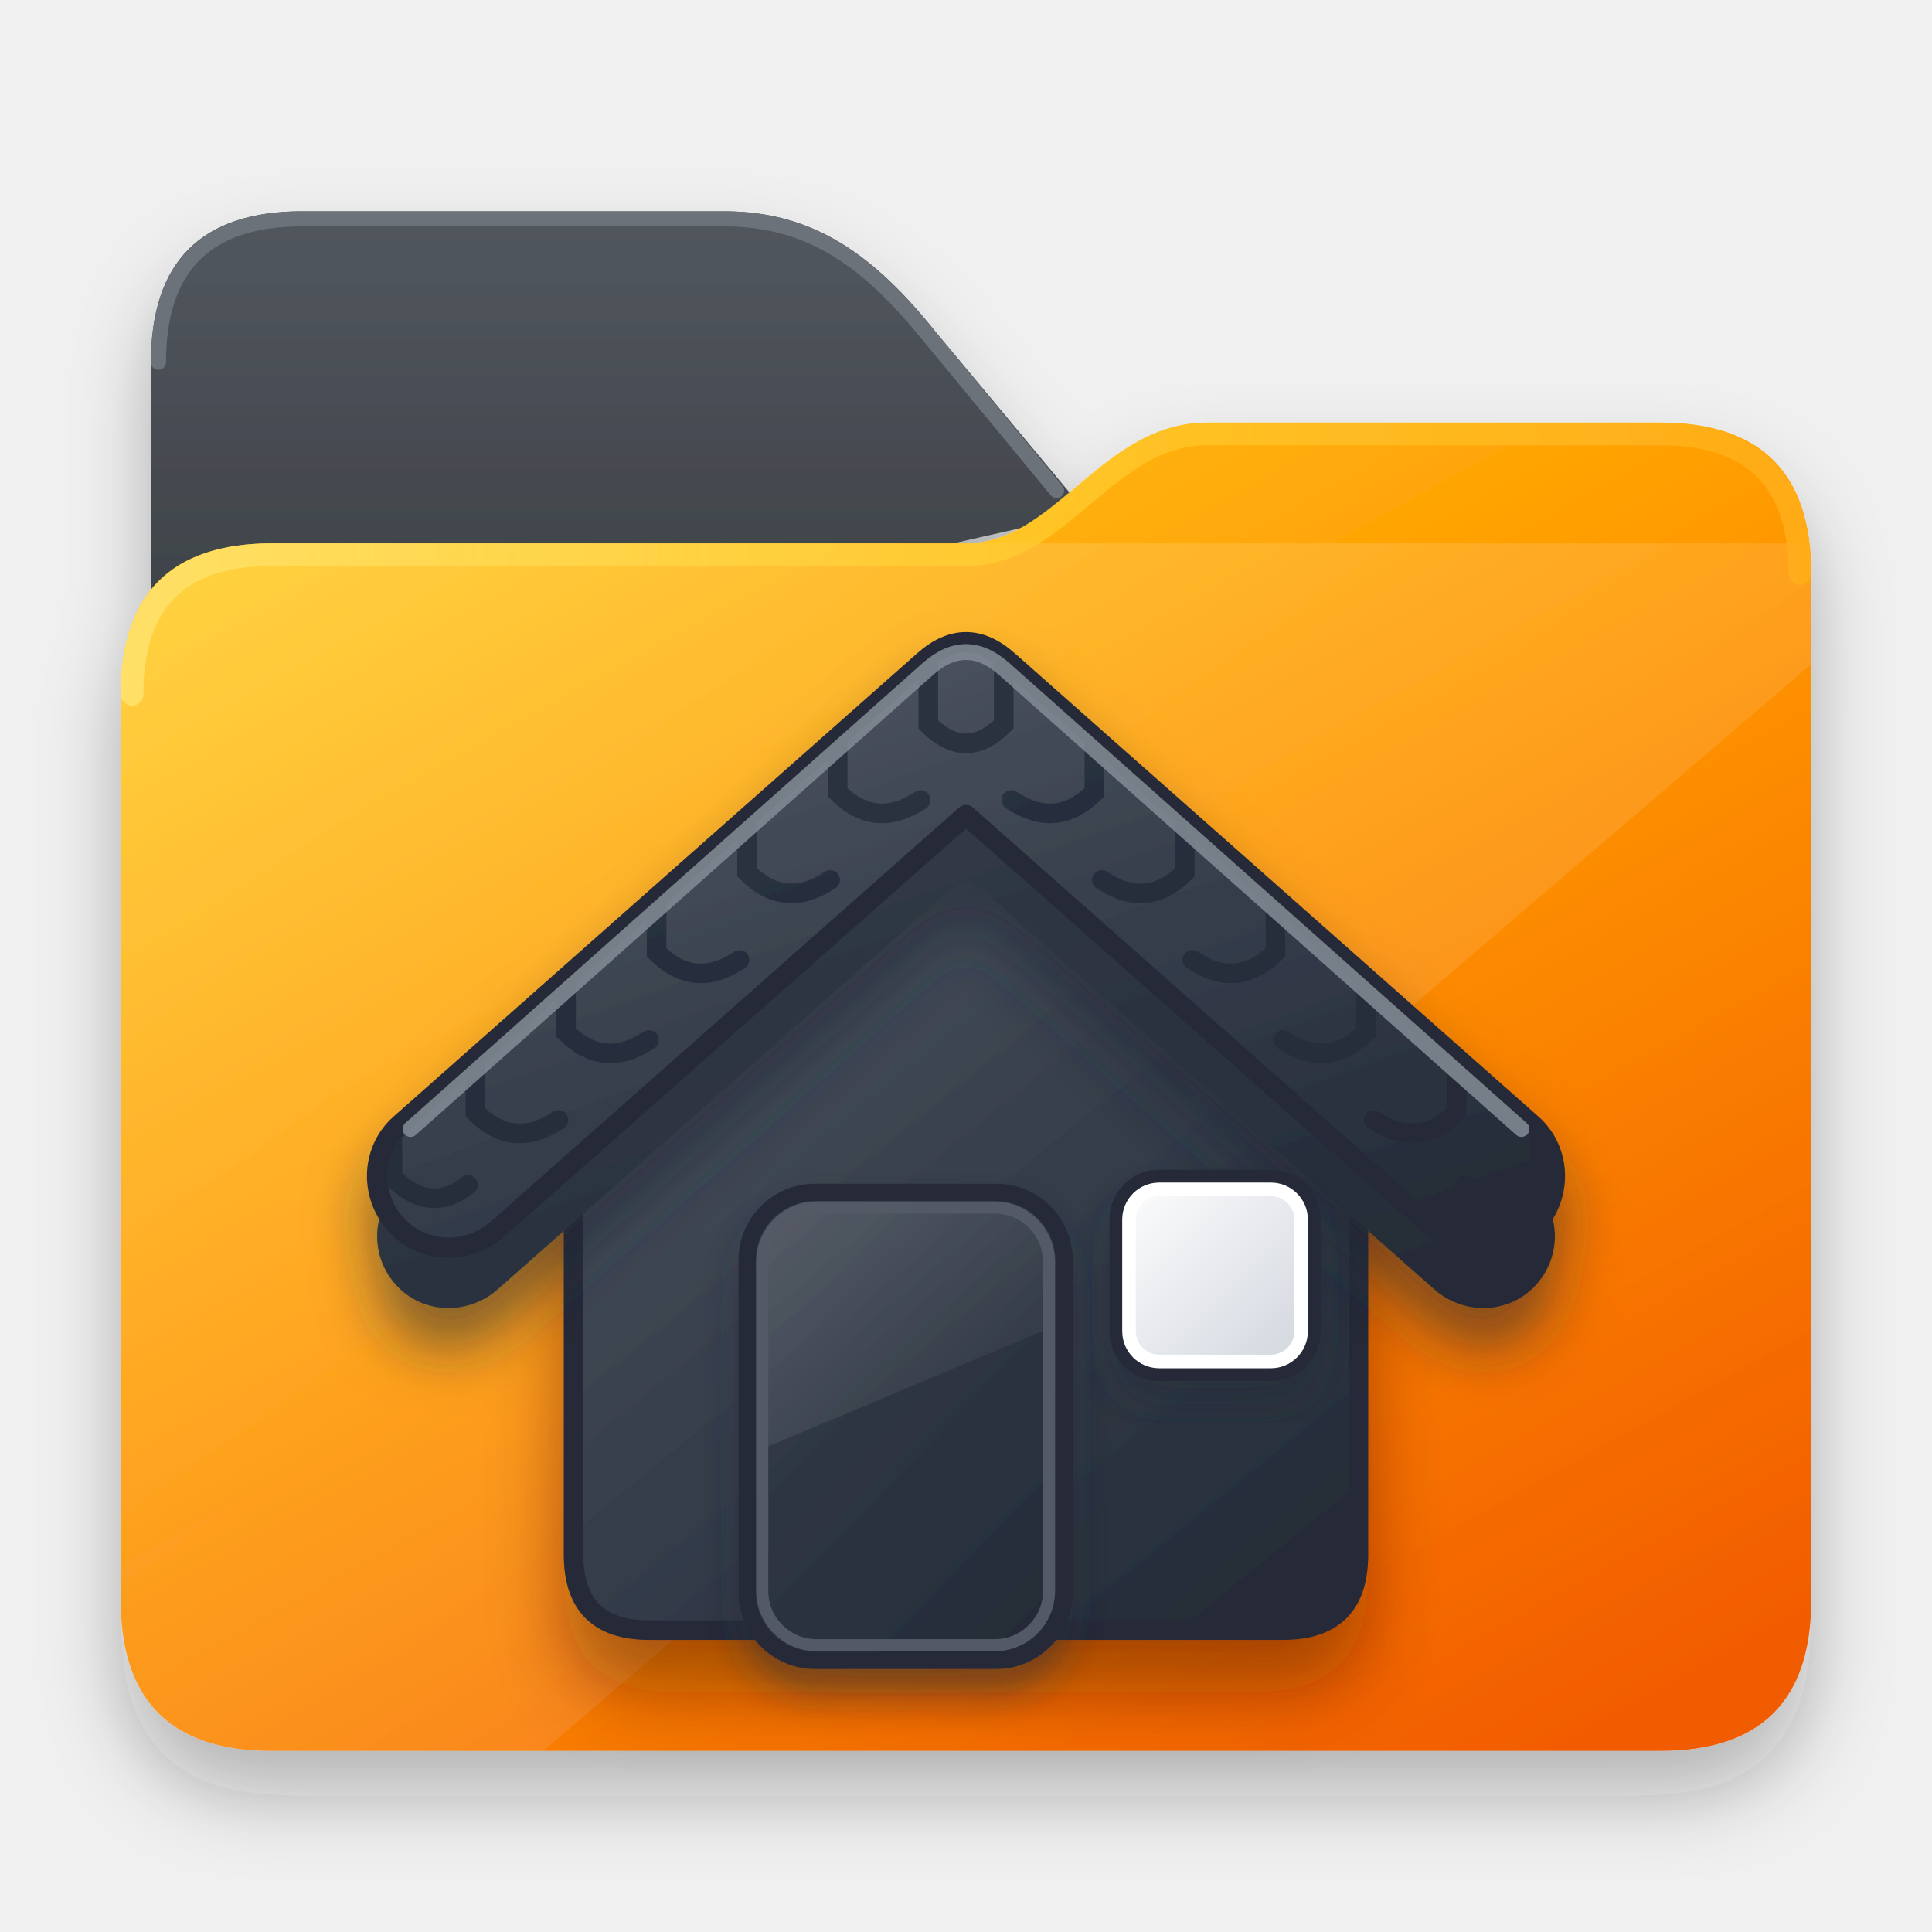
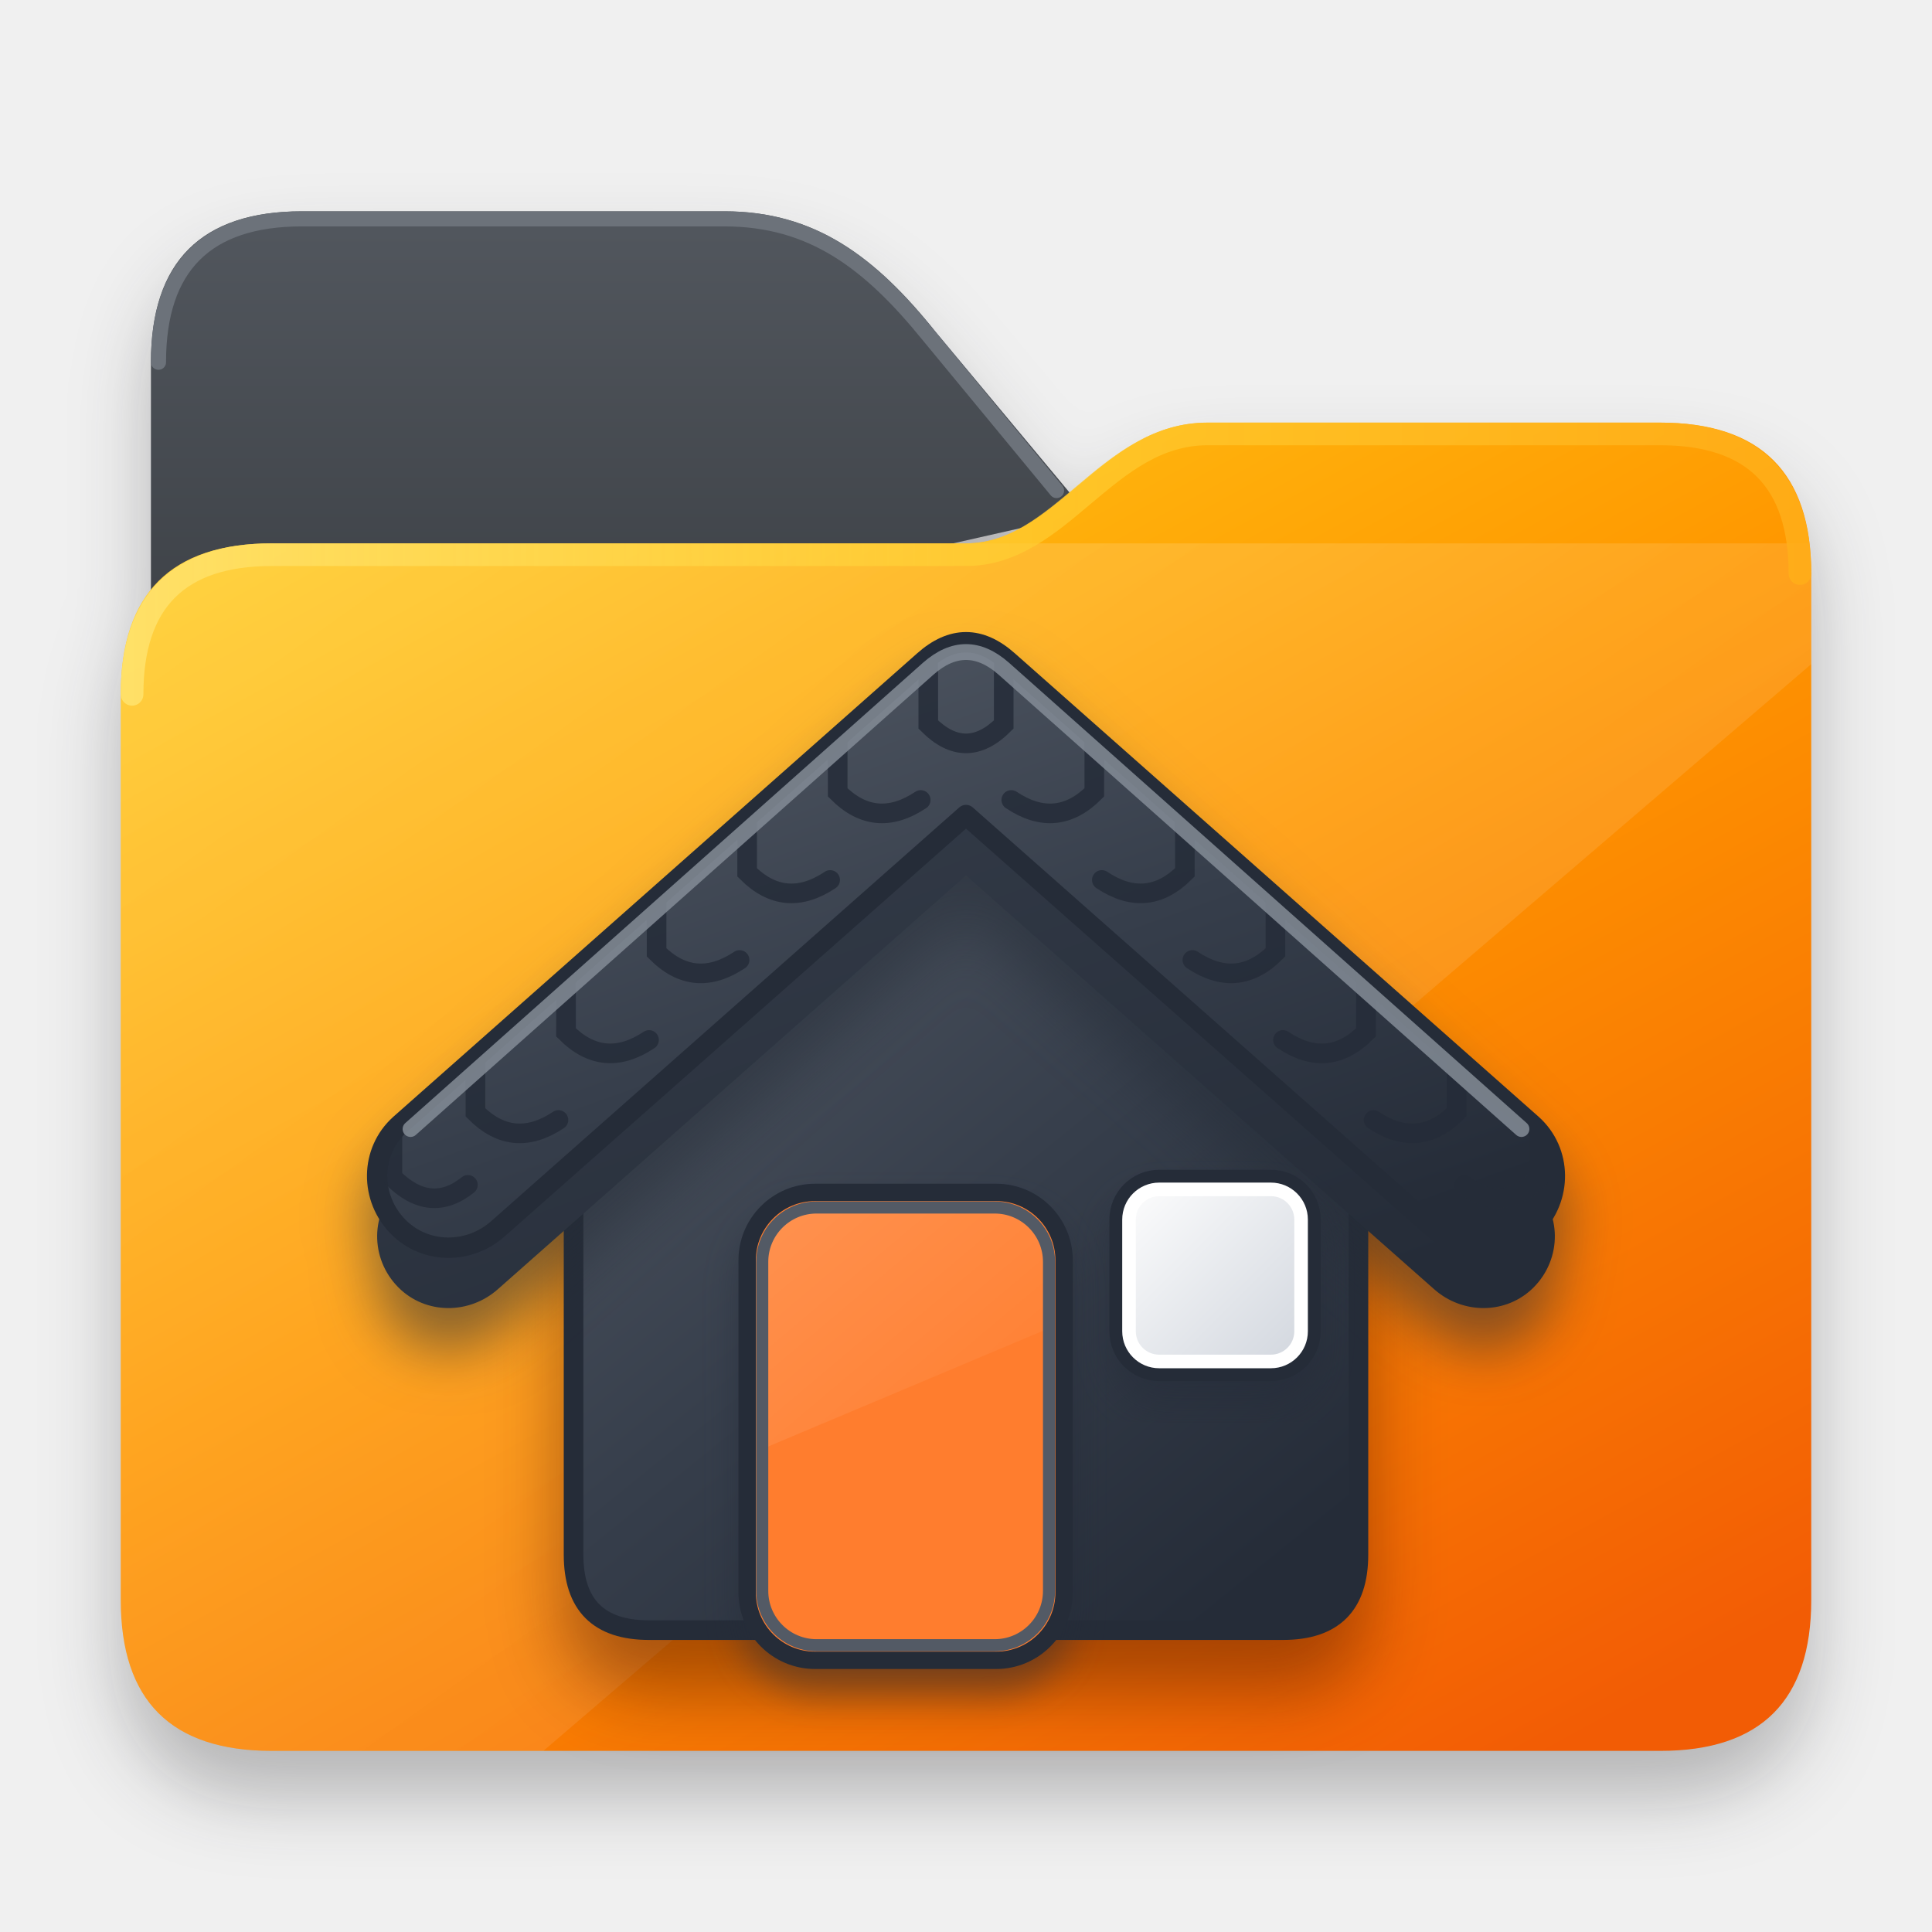
- <svg xmlns="http://www.w3.org/2000/svg" viewBox="0 0 128 128" width="128" height="128">
+ <svg xmlns="http://www.w3.org/2000/svg" width="128" height="128" viewBox="0 0 128 128">
  <defs>
-     <linearGradient id="backTabGrad" x1="0%" y1="0%" x2="0%" y2="100%">
-       <stop offset="0%" stop-color="#52575e" />
-       <stop offset="100%" stop-color="#393d42" />
+     <filter id="filter-1" filterUnits="userSpaceOnUse" x="-4.5" y="1.5" width="137" height="127" color-interpolation-filters="sRGB">
+       <feGaussianBlur in="SourceAlpha" stdDeviation="2.5" />
+       <feOffset dx="0" dy="3" result="shadow" />
+       <feFlood flood-color="#1a1c1e" flood-opacity="0.28" />
+       <feComposite in2="shadow" operator="in" result="paint" />
+       <feMerge>
+         <feMergeNode in="paint" />
+         <feMergeNode in="SourceGraphic" />
+       </feMerge>
+     </filter>
+     <linearGradient id="linear-gradient-1" x1="10" y1="14" x2="10" y2="48" gradientUnits="userSpaceOnUse">
+       <stop offset="0" stop-color="#52575e" />
+       <stop offset="1" stop-color="#393d42" />
    </linearGradient>
-     <linearGradient id="folderBodyGrad" x1="15%" y1="0%" x2="85%" y2="100%">
-       <stop offset="0%" stop-color="#ffca18" />
-       <stop offset="45%" stop-color="#ff9800" />
-       <stop offset="100%" stop-color="#f25c05" />
+     <linearGradient id="linear-gradient-2" x1="24.8" y1="28" x2="80.167" y2="128.668" gradientUnits="userSpaceOnUse">
+       <stop offset="0" stop-color="#ffca18" />
+       <stop offset="0.45" stop-color="#ff9800" />
+       <stop offset="1" stop-color="#f25c05" />
    </linearGradient>
-     <linearGradient id="topRimGrad" x1="0%" y1="0%" x2="100%" y2="0%">
-       <stop offset="0%" stop-color="#ffe169" stop-opacity="0.95" />
-       <stop offset="50%" stop-color="#ffd034" stop-opacity="0.7" />
-       <stop offset="100%" stop-color="#ffae19" stop-opacity="0.85" />
+     <clipPath id="clip-path-1">
+       <path d="M8 46 C8 39.333 11.333 36 18 36 L64 36 C70 36 73 28 80 28 L110 28 C116.667 28 120 31.333 120 38 L120 106 C120 112.667 116.667 116 110 116 L18 116 C11.333 116 8 112.667 8 106 Z" />
+     </clipPath>
+     <linearGradient id="linear-gradient-3" x1="8" y1="36" x2="83.676" y2="141.946" gradientUnits="userSpaceOnUse">
+       <stop offset="0" stop-color="#ffffff" stop-opacity="0.18" />
+       <stop offset="1" stop-color="#ffffff" stop-opacity="0.04" />
    </linearGradient>
-     <linearGradient id="diagonalSheen" x1="0%" y1="0%" x2="100%" y2="100%">
-       <stop offset="0%" stop-color="#ffffff" stop-opacity="0.18" />
-       <stop offset="100%" stop-color="#ffffff" stop-opacity="0.04" />
+     <linearGradient id="linear-gradient-4" x1="8.75" y1="28.75" x2="119.25" y2="28.75" gradientUnits="userSpaceOnUse">
+       <stop offset="0" stop-color="#ffe169" stop-opacity="0.95" />
+       <stop offset="0.5" stop-color="#ffd034" stop-opacity="0.7" />
+       <stop offset="1" stop-color="#ffae19" stop-opacity="0.85" />
    </linearGradient>
-     <linearGradient id="sopGlyphDark" x1=".1" y1="0" x2=".8" y2="1">
-       <stop offset="0%" stop-color="#535a65" />
-       <stop offset="56%" stop-color="#363e4b" />
-       <stop offset="100%" stop-color="#252c38" />
+     <clipPath id="clip-path-2">
+       <path d="M27.6 36 L100.4 36 L100.4 123 L27.6 123 Z" />
+     </clipPath>
+     <filter id="filter-2" filterUnits="userSpaceOnUse" x="24.65" y="34.65" width="78.7" height="86.7" color-interpolation-filters="sRGB">
+       <feGaussianBlur in="SourceAlpha" stdDeviation="2.4" />
+       <feOffset dx="0" dy="3.5" result="shadow" />
+       <feFlood flood-color="#4a1400" flood-opacity="0.46" />
+       <feComposite in2="shadow" operator="in" result="paint" />
+       <feMerge>
+         <feMergeNode in="paint" />
+         <feMergeNode in="SourceGraphic" />
+       </feMerge>
+     </filter>
+     <linearGradient id="linear-gradient-5" x1="43.2" y1="48" x2="86.9" y2="102.104" gradientUnits="userSpaceOnUse">
+       <stop offset="0" stop-color="#535a65" />
+       <stop offset="0.56" stop-color="#363e4b" />
+       <stop offset="1" stop-color="#252c38" />
    </linearGradient>
-     <linearGradient id="houseFacadeGreyGrad" x1=".1" y1="0" x2=".8" y2="1">
-       <stop offset="0%" stop-color="#535a65" />
-       <stop offset="56%" stop-color="#363e4b" />
-       <stop offset="100%" stop-color="#252c38" />
+     <clipPath id="clip-path-3">
+       <path d="M9.382 33.727 L118.618 33.727 L118.618 97.691 L9.382 97.691 Z" />
+     </clipPath>
+     <filter id="filter-3" filterUnits="userSpaceOnUse" x="13.812" y="31.375" width="100.375" height="65.788" color-interpolation-filters="sRGB">
+       <feGaussianBlur in="SourceAlpha" stdDeviation="1.9" />
+       <feOffset dx="0" dy="2.8" result="shadow" />
+       <feFlood flood-color="#252c38" flood-opacity="0.55" />
+       <feComposite in2="shadow" operator="in" result="paint" />
+       <feMerge>
+         <feMergeNode in="paint" />
+         <feMergeNode in="SourceGraphic" />
+       </feMerge>
+     </filter>
+     <linearGradient id="linear-gradient-6" x1="32.79" y1="46.55" x2="51.832" y2="99.465" gradientUnits="userSpaceOnUse">
+       <stop offset="0" stop-color="#363e4b" />
+       <stop offset="1" stop-color="#252c38" />
    </linearGradient>
-     <linearGradient id="roofGreySurfaceGrad" x1=".1" y1="0" x2=".8" y2="1">
-       <stop offset="0%" stop-color="#535a65" />
-       <stop offset="56%" stop-color="#363e4b" />
-       <stop offset="100%" stop-color="#252c38" />
+     <linearGradient id="linear-gradient-7" x1="32.79" y1="42.55" x2="51.832" y2="95.465" gradientUnits="userSpaceOnUse">
+       <stop offset="0" stop-color="#535a65" />
+       <stop offset="0.56" stop-color="#363e4b" />
+       <stop offset="1" stop-color="#252c38" />
    </linearGradient>
-     <linearGradient id="roofGreyEdgeGrad" x1=".1" y1="0" x2=".8" y2="1">
-       <stop offset="0%" stop-color="#363e4b" />
-       <stop offset="100%" stop-color="#252c38" />
+     <clipPath id="clip-path-4">
+       <path d="M26.5 74.5 L61.2 43.8 C63.067 42.133 64.933 42.133 66.8 43.8 L101.5 74.5 C103.5 76.3 103.5 79.4 101.6 81.3 C99.8 83.1 96.9 83.1 95 81.4 L64 54 L33 81.4 C31.1 83.1 28.2 83.1 26.4 81.3 C24.5 79.4 24.5 76.3 26.5 74.5 Z" />
+     </clipPath>
+     <clipPath id="clip-path-5">
+       <path d="M44.25 71.25 L75.75 71.25 L75.75 117.75 L44.25 117.75 Z" />
+     </clipPath>
+     <filter id="filter-4" filterUnits="userSpaceOnUse" x="41.725" y="71.225" width="36.55" height="46.55" color-interpolation-filters="sRGB">
+       <feGaussianBlur in="SourceAlpha" stdDeviation="1.2" />
+       <feOffset dx="0" dy="1.6" result="shadow" />
+       <feFlood flood-color="#252c38" flood-opacity="0.45" />
+       <feComposite in2="shadow" operator="in" result="paint" />
+       <feMerge>
+         <feMergeNode in="paint" />
+         <feMergeNode in="SourceGraphic" />
+       </feMerge>
+     </filter>
+     <linearGradient id="linear-gradient-8" x1="50.5" y1="80" x2="66.267" y2="98.723" gradientUnits="userSpaceOnUse">
+       <stop offset="0" stop-color="#ffffff" stop-opacity="0.16" />
+       <stop offset="1" stop-color="#ffffff" stop-opacity="0" />
    </linearGradient>
-     <linearGradient id="doorGreyGrad" x1=".1" y1="0" x2=".8" y2="1">
-       <stop offset="0%" stop-color="#363e4b" />
-       <stop offset="100%" stop-color="#252c38" />
+     <clipPath id="clip-path-6">
+       <path d="M70.75 74.75 L90.25 74.75 L90.25 94.25 L70.75 94.25 Z" />
+     </clipPath>
+     <filter id="filter-5" filterUnits="userSpaceOnUse" x="66.3" y="70.3" width="28.4" height="28.4" color-interpolation-filters="sRGB">
+       <feGaussianBlur in="SourceAlpha" stdDeviation="1.2" />
+       <feOffset dx="0" dy="1.6" result="shadow" />
+       <feFlood flood-color="#252c38" flood-opacity="0.45" />
+       <feComposite in2="shadow" operator="in" result="paint" />
+       <feMerge>
+         <feMergeNode in="paint" />
+         <feMergeNode in="SourceGraphic" />
+       </feMerge>
+     </filter>
+     <linearGradient id="linear-gradient-9" x1="74" y1="78" x2="87" y2="91" gradientUnits="userSpaceOnUse">
+       <stop offset="0" stop-color="#ffffff" />
+       <stop offset="1" stop-color="#cfd4dc" />
    </linearGradient>
-     <linearGradient id="doorGlassSheen" x1="0%" y1="0%" x2="100%" y2="100%">
-       <stop offset="0%" stop-color="#ffffff" stop-opacity="0.16" />
-       <stop offset="100%" stop-color="#ffffff" stop-opacity="0" />
-     </linearGradient>
-     <linearGradient id="windowGreyGrad" x1="0%" y1="0%" x2="100%" y2="100%">
-       <stop offset="0%" stop-color="#ffffff" />
-       <stop offset="100%" stop-color="#cfd4dc" />
-     </linearGradient>
-     <filter id="folderShadow" x="-15%" y="-15%" width="130%" height="135%">
-       <feDropShadow dx="0" dy="3" stdDeviation="2.5" flood-color="#1a1c1e" flood-opacity="0.28" />
-     </filter>
-     <filter id="houseGreyDropShadow" x="-20%" y="-20%" width="140%" height="145%">
-       <feDropShadow dx="0" dy="3.5" stdDeviation="2.4" flood-color="#4a1400" flood-opacity="0.46" />
-     </filter>
-     <filter id="roofGreyDropShadow" x="-20%" y="-20%" width="140%" height="145%">
-       <feDropShadow dx="0" dy="2.8" stdDeviation="1.9" flood-color="#252c38" flood-opacity="0.55" />
-     </filter>
-     <filter id="detailGreyShadow" x="-25%" y="-25%" width="150%" height="150%">
-       <feDropShadow dx="0" dy="1.6" stdDeviation="1.2" flood-color="#252c38" flood-opacity="0.45" />
-     </filter>
-     <clipPath id="folderClip">
-       <path d="M 8 46 Q 8 36 18 36 L 64 36 C 70 36, 73 28, 80 28 L 110 28 Q 120 28 120 38 L 120 106 Q 120 116 110 116 L 18 116 Q 8 116 8 106 Z" />
-     </clipPath>
-     <clipPath id="roofTilesClip">
-       <path d="M 26.5 74.5                 L 61.2 43.8                 Q 64 41.3 66.8 43.8                 L 101.5 74.5                 C 103.5 76.3, 103.5 79.4, 101.6 81.3                 C 99.8 83.1, 96.9 83.1, 95 81.4                 L 64 54                 L 33 81.4                 C 31.1 83.1, 28.2 83.1, 26.4 81.3                 C 24.5 79.4, 24.5 76.3, 26.5 74.5 Z" />
-     </clipPath>
  </defs>
-   <g filter="url(#folderShadow)">
-     <path d="M 10 48 L 10 24 Q 10 14 20 14 L 48 14 C 54 14, 58 17, 62 22 L 72 34 L 10 48 Z" fill="url(#backTabGrad)" />
-     <path d="M 10.5 24 Q 10.5 14.5 20 14.5 L 48 14.5 C 53.8 14.5, 57.6 17.4, 61.5 22.2 L 70 32.5" fill="none" stroke="#6c727a" stroke-width="1" stroke-linecap="round" />
-     <path d="M 8 46 Q 8 36 18 36 L 64 36 C 70 36, 73 28, 80 28 L 110 28 Q 120 28 120 38 L 120 106 Q 120 116 110 116 L 18 116 Q 8 116 8 106 Z" fill="url(#folderBodyGrad)" />
-     <g clip-path="url(#folderClip)">
-       <polygon points="8,36 120,36 120,44 36,116 8,116" fill="url(#diagonalSheen)" />
+   <g id="Layer_1" data-name="Layer 1">
+     <g filter="url(#filter-1)">
+       <g>
+         <path d="M10 48 L10 24 C10 17.333 13.333 14 20 14 L48 14 C54 14 58 17 62 22 L72 34 Z" fill="url(#linear-gradient-1)" />
+         <path d="M10.5 24 C10.5 17.667 13.667 14.5 20 14.5 L48 14.5 C53.8 14.5 57.6 17.4 61.5 22.2 L70 32.5" fill="none" stroke="#6c727a" stroke-linecap="round" />
+         <path d="M8 46 C8 39.333 11.333 36 18 36 L64 36 C70 36 73 28 80 28 L110 28 C116.667 28 120 31.333 120 38 L120 106 C120 112.667 116.667 116 110 116 L18 116 C11.333 116 8 112.667 8 106 Z" fill="url(#linear-gradient-2)" />
+         <g clip-path="url(#clip-path-1)">
+           <polygon points="8,36 120,36 120,44 36,116 8,116" fill="url(#linear-gradient-3)" />
+         </g>
+         <path d="M8.75 46 C8.75 39.833 11.833 36.75 18 36.75 L64 36.75 C70.3 36.75 73.3 28.75 80 28.75 L110 28.75 C116.167 28.75 119.25 31.833 119.25 38" fill="none" stroke="url(#linear-gradient-4)" stroke-width="1.5" stroke-linecap="round" />
+       </g>
    </g>
-     <path d="M 8.75 46 Q 8.75 36.75 18 36.75 L 64 36.75 C 70.3 36.75, 73.3 28.75, 80 28.75 L 110 28.75 Q 119.25 28.75 119.25 38" fill="none" stroke="url(#topRimGrad)" stroke-width="1.5" stroke-linecap="round" />
-   </g>
-   <g id="homeIconGrey">
-     <g filter="url(#houseGreyDropShadow)">
-       <path d="M 38 71 L 64 48 L 90 71 L 90 103 Q 90 108 85 108 L 43 108 Q 38 108 38 103 Z" fill="url(#houseFacadeGreyGrad)" stroke="#252c38" stroke-width="1.3" stroke-linejoin="round" />
-       <path d="M 39.2 71.5 L 64 49.5 L 88.8 71.5" fill="none" stroke="#7c838e" stroke-width="0.95" stroke-linecap="round" stroke-opacity="0.75" />
-     </g>
-     <g filter="url(#roofGreyDropShadow)">
-       <path d="M 26.5 78.5                 L 61.2 47.8                 Q 64 45.3 66.8 47.8                 L 101.5 78.5                 C 103.5 80.3, 103.5 83.4, 101.6 85.3                 C 99.8 87.1, 96.9 87.1, 95 85.4                 L 64 58                 L 33 85.4                 C 31.1 87.1, 28.2 87.1, 26.4 85.3                 C 24.5 83.4, 24.5 80.3, 26.5 78.5 Z" fill="url(#roofGreyEdgeGrad)" />
-       <path d="M 26.5 74.5                 L 61.2 43.8                 Q 64 41.3 66.8 43.8                 L 101.5 74.5                 C 103.5 76.3, 103.5 79.4, 101.6 81.3                 C 99.8 83.1, 96.9 83.1, 95 81.4                 L 64 54                 L 33 81.4                 C 31.1 83.1, 28.2 83.1, 26.4 81.3                 C 24.5 79.4, 24.5 76.3, 26.5 74.5 Z" fill="url(#roofGreySurfaceGrad)" stroke="#252c38" stroke-width="1.35" stroke-linejoin="round" />
-       <g clip-path="url(#roofTilesClip)" fill="none" stroke="#252c38" stroke-width="1.3" stroke-linecap="round" opacity="0.85">
-         <path d="M 61.5 43 L 61.5 48 Q 64 50.5 66.5 48 L 66.5 43" />
-         <path d="M 55.5 47.5 L 55.5 52.5 Q 58 55 61 53" />
-         <path d="M 49.5 52.8 L 49.5 57.8 Q 52 60.3 55 58.3" />
-         <path d="M 43.5 58.1 L 43.5 63.1 Q 46 65.6 49 63.6" />
-         <path d="M 37.5 63.4 L 37.5 68.4 Q 40 70.9 43 68.9" />
-         <path d="M 31.5 68.7 L 31.5 73.7 Q 34 76.2 37 74.2" />
-         <path d="M 26 74 L 26 78 Q 28.5 80.5 31 78.5" />
-         <path d="M 72.5 47.5 L 72.5 52.5 Q 70 55 67 53" />
-         <path d="M 78.5 52.8 L 78.5 57.8 Q 76 60.3 73 58.3" />
-         <path d="M 84.5 58.1 L 84.5 63.1 Q 82 65.6 79 63.6" />
-         <path d="M 90.5 63.4 L 90.5 68.4 Q 88 70.9 85 68.9" />
-         <path d="M 96.5 68.7 L 96.5 73.7 Q 94 76.2 91 74.2" />
-         <path d="M 102 74 L 102 78 Q 99.5 80.5 97 78.5" />
+     <g id="homeIconGrey">
+       <g clip-path="url(#clip-path-2)">
+         <g filter="url(#filter-2)">
+           <g>
+             <path d="M38 71 L64 48 L90 71 L90 103 C90 106.333 88.333 108 85 108 L43 108 C39.667 108 38 106.333 38 103 Z" fill="url(#linear-gradient-5)" stroke="#252c38" stroke-width="1.3" stroke-linejoin="round" />
+             <polyline points="39.2,71.5 64,49.5 88.8,71.5" fill="none" stroke="#7c838e" stroke-opacity="0.75" stroke-width="0.95" stroke-linecap="round" />
+           </g>
+         </g>
      </g>
-       <path d="M 27.2 74.8 L 61.5 44.3 Q 64 42.1 66.5 44.3 L 100.8 74.8" fill="none" stroke="#848c96" stroke-width="1.05" stroke-linecap="round" stroke-opacity="0.85" />
-     </g>
-     <g filter="url(#detailGreyShadow)">
-       <rect x="49.5" y="79" width="21" height="31" rx="4.5" fill="url(#doorGreyGrad)" stroke="#252c38" stroke-width="1.15" />
-       <path d="M 50.5 96 L 50.5 83.5 Q 50.5 80 54 80 L 66 80 Q 69.5 80 69.5 83.5 L 69.5 88 Z" fill="url(#doorGlassSheen)" />
-       <rect x="50.5" y="80" width="19" height="29" rx="3.6" fill="none" stroke="#535a65" stroke-width="0.8" />
-     </g>
-     <g filter="url(#detailGreyShadow)">
-       <rect x="74" y="78" width="13" height="13" rx="2.8" fill="url(#windowGreyGrad)" stroke="#252c38" stroke-width="1" />
-       <rect x="74.8" y="78.8" width="11.4" height="11.4" rx="2" fill="none" stroke="#ffffff" stroke-width="0.9" />
+       <g clip-path="url(#clip-path-3)">
+         <g filter="url(#filter-3)">
+           <g>
+             <path d="M26.5 78.5 L61.2 47.8 C63.067 46.133 64.933 46.133 66.8 47.8 L101.5 78.5 C103.5 80.3 103.5 83.4 101.6 85.3 C99.8 87.1 96.9 87.1 95 85.4 L64 58 L33 85.4 C31.1 87.1 28.2 87.1 26.4 85.3 C24.5 83.4 24.5 80.3 26.5 78.5 Z" fill="url(#linear-gradient-6)" />
+             <path d="M26.5 74.5 L61.2 43.8 C63.067 42.133 64.933 42.133 66.8 43.8 L101.5 74.5 C103.5 76.3 103.5 79.4 101.6 81.3 C99.8 83.1 96.9 83.1 95 81.4 L64 54 L33 81.4 C31.1 83.1 28.2 83.1 26.4 81.3 C24.5 79.4 24.5 76.3 26.5 74.5 Z" fill="url(#linear-gradient-7)" stroke="#252c38" stroke-width="1.35" stroke-linejoin="round" />
+             <g clip-path="url(#clip-path-4)" opacity="0.85">
+               <path d="M61.5 43 L61.5 48 C63.167 49.667 64.833 49.667 66.5 48 L66.5 43" fill="none" stroke="#252c38" stroke-width="1.3" stroke-linecap="round" />
+               <path d="M55.5 47.5 L55.5 52.5 C57.167 54.167 59 54.333 61 53" fill="none" stroke="#252c38" stroke-width="1.3" stroke-linecap="round" />
+               <path d="M49.5 52.8 L49.5 57.8 C51.167 59.467 53 59.633 55 58.3" fill="none" stroke="#252c38" stroke-width="1.3" stroke-linecap="round" />
+               <path d="M43.5 58.1 L43.5 63.1 C45.167 64.767 47 64.933 49 63.6" fill="none" stroke="#252c38" stroke-width="1.3" stroke-linecap="round" />
+               <path d="M37.5 63.4 L37.5 68.4 C39.167 70.067 41 70.233 43 68.9" fill="none" stroke="#252c38" stroke-width="1.3" stroke-linecap="round" />
+               <path d="M31.5 68.7 L31.5 73.7 C33.167 75.367 35 75.533 37 74.2" fill="none" stroke="#252c38" stroke-width="1.3" stroke-linecap="round" />
+               <path d="M26 74 L26 78 C27.667 79.667 29.333 79.833 31 78.5" fill="none" stroke="#252c38" stroke-width="1.3" stroke-linecap="round" />
+               <path d="M72.5 47.5 L72.5 52.5 C70.833 54.167 69 54.333 67 53" fill="none" stroke="#252c38" stroke-width="1.3" stroke-linecap="round" />
+               <path d="M78.5 52.8 L78.5 57.8 C76.833 59.467 75 59.633 73 58.3" fill="none" stroke="#252c38" stroke-width="1.3" stroke-linecap="round" />
+               <path d="M84.5 58.1 L84.5 63.1 C82.833 64.767 81 64.933 79 63.6" fill="none" stroke="#252c38" stroke-width="1.3" stroke-linecap="round" />
+               <path d="M90.5 63.4 L90.5 68.4 C88.833 70.067 87 70.233 85 68.9" fill="none" stroke="#252c38" stroke-width="1.3" stroke-linecap="round" />
+               <path d="M96.5 68.7 L96.5 73.7 C94.833 75.367 93 75.533 91 74.2" fill="none" stroke="#252c38" stroke-width="1.3" stroke-linecap="round" />
+               <path d="M102 74 L102 78 C100.333 79.667 98.667 79.833 97 78.5" fill="none" stroke="#252c38" stroke-width="1.3" stroke-linecap="round" />
+             </g>
+             <path d="M27.2 74.8 L61.5 44.3 C63.167 42.833 64.833 42.833 66.5 44.3 L100.8 74.8" fill="none" stroke="#848c96" stroke-opacity="0.85" stroke-width="1.05" stroke-linecap="round" />
+           </g>
+         </g>
+       </g>
+       <g clip-path="url(#clip-path-5)">
+         <g filter="url(#filter-4)">
+           <g>
+             <path d="M54 79 L66 79 C68.485 79 70.5 81.015 70.5 83.5 L70.5 105.5 C70.5 107.985 68.485 110 66 110 L54 110 C51.515 110 49.5 107.985 49.5 105.5 L49.5 83.5 C49.5 81.015 51.515 79 54 79 Z" fill="#ff7d2e" stroke="#252c38" stroke-width="1.15" />
+             <path d="M50.5 96 L50.5 83.5 C50.5 81.167 51.667 80 54 80 L66 80 C68.333 80 69.5 81.167 69.5 83.5 L69.5 88 Z" fill="url(#linear-gradient-8)" />
+             <path d="M54.1 80 L65.9 80 C67.888 80 69.5 81.612 69.5 83.6 L69.5 105.4 C69.5 107.388 67.888 109 65.9 109 L54.1 109 C52.112 109 50.5 107.388 50.5 105.4 L50.5 83.6 C50.5 81.612 52.112 80 54.1 80 Z" fill="none" stroke="#535a65" stroke-width="0.8" />
+           </g>
+         </g>
+       </g>
+       <g clip-path="url(#clip-path-6)">
+         <g filter="url(#filter-5)">
+           <g>
+             <path d="M76.8 78 L84.2 78 C84.943 78 85.655 78.295 86.18 78.82 C86.705 79.345 87 80.057 87 80.8 L87 88.2 C87 88.943 86.705 89.655 86.18 90.18 C85.655 90.705 84.943 91 84.2 91 L76.8 91 C76.057 91 75.345 90.705 74.82 90.18 C74.295 89.655 74 88.943 74 88.2 L74 80.8 C74 80.057 74.295 79.345 74.82 78.82 C75.345 78.295 76.057 78 76.8 78 Z" fill="url(#linear-gradient-9)" stroke="#252c38" />
+             <path d="M76.8 78.8 L84.2 78.8 C85.305 78.8 86.2 79.695 86.2 80.8 L86.2 88.2 C86.2 89.305 85.305 90.2 84.2 90.2 L76.8 90.2 C75.695 90.2 74.8 89.305 74.8 88.2 L74.8 80.8 C74.8 79.695 75.695 78.8 76.8 78.8 Z" fill="none" stroke="#ffffff" stroke-width="0.9" />
+           </g>
+         </g>
+       </g>
    </g>
  </g>
</svg>
